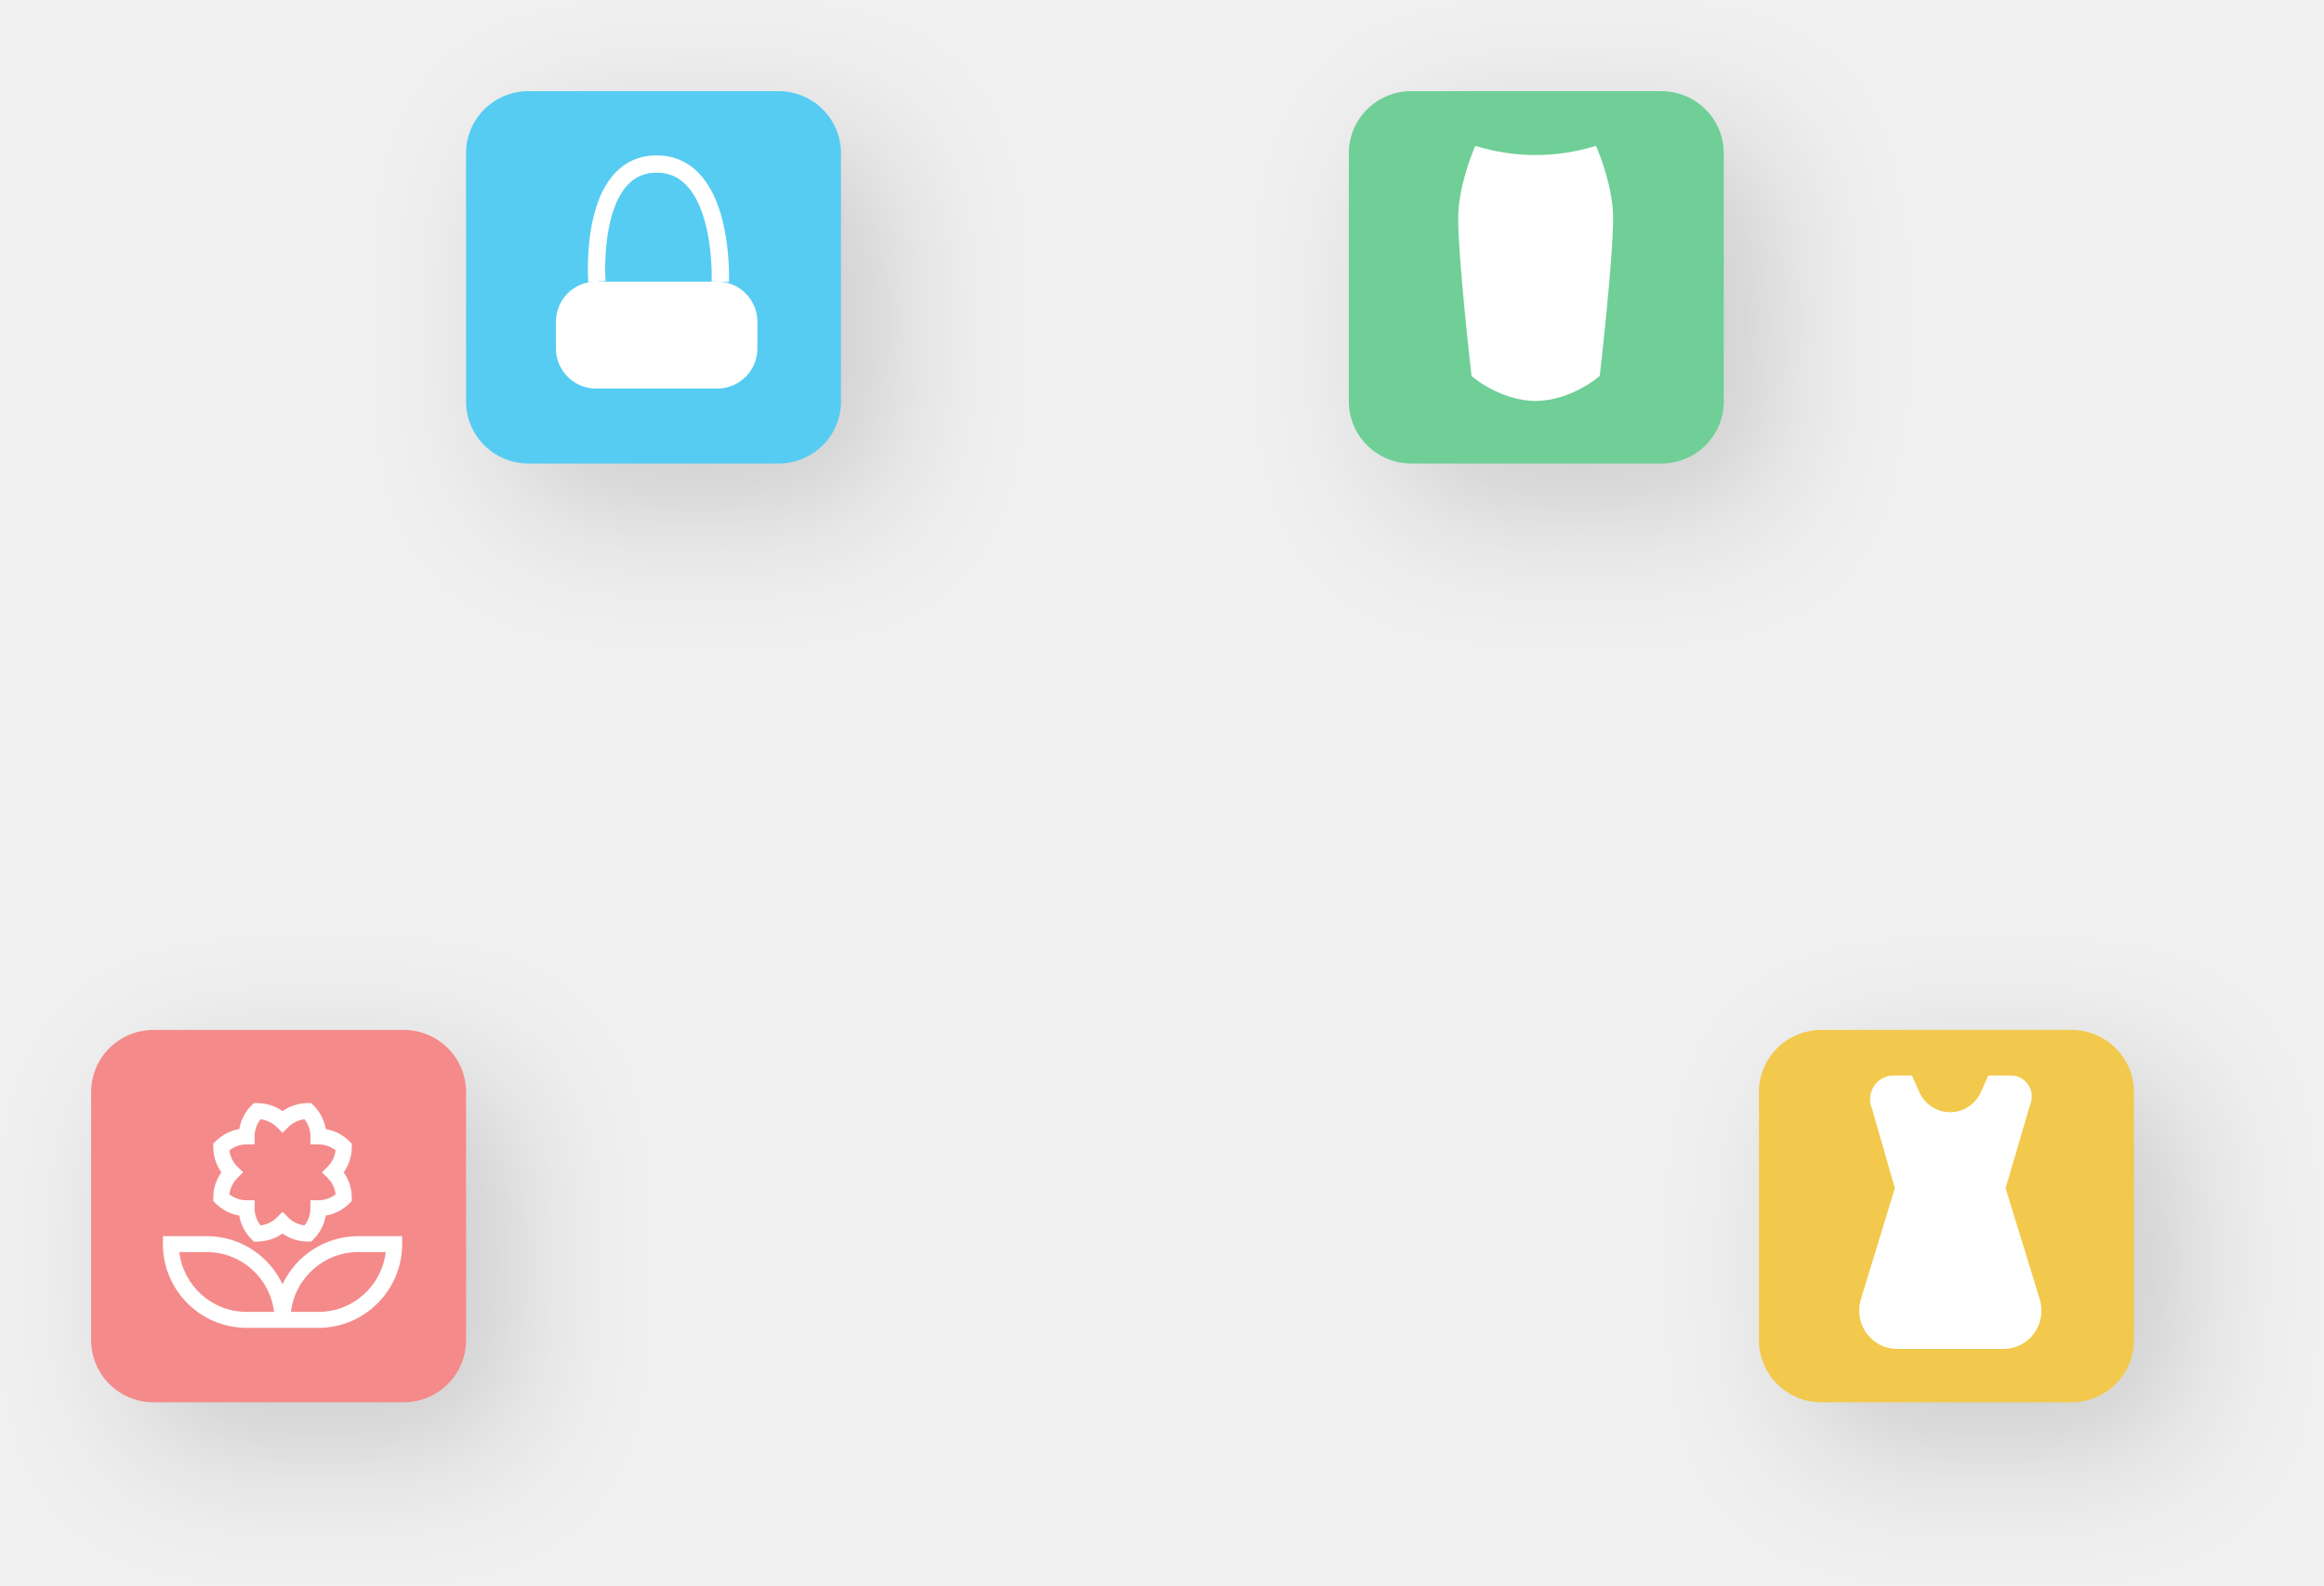
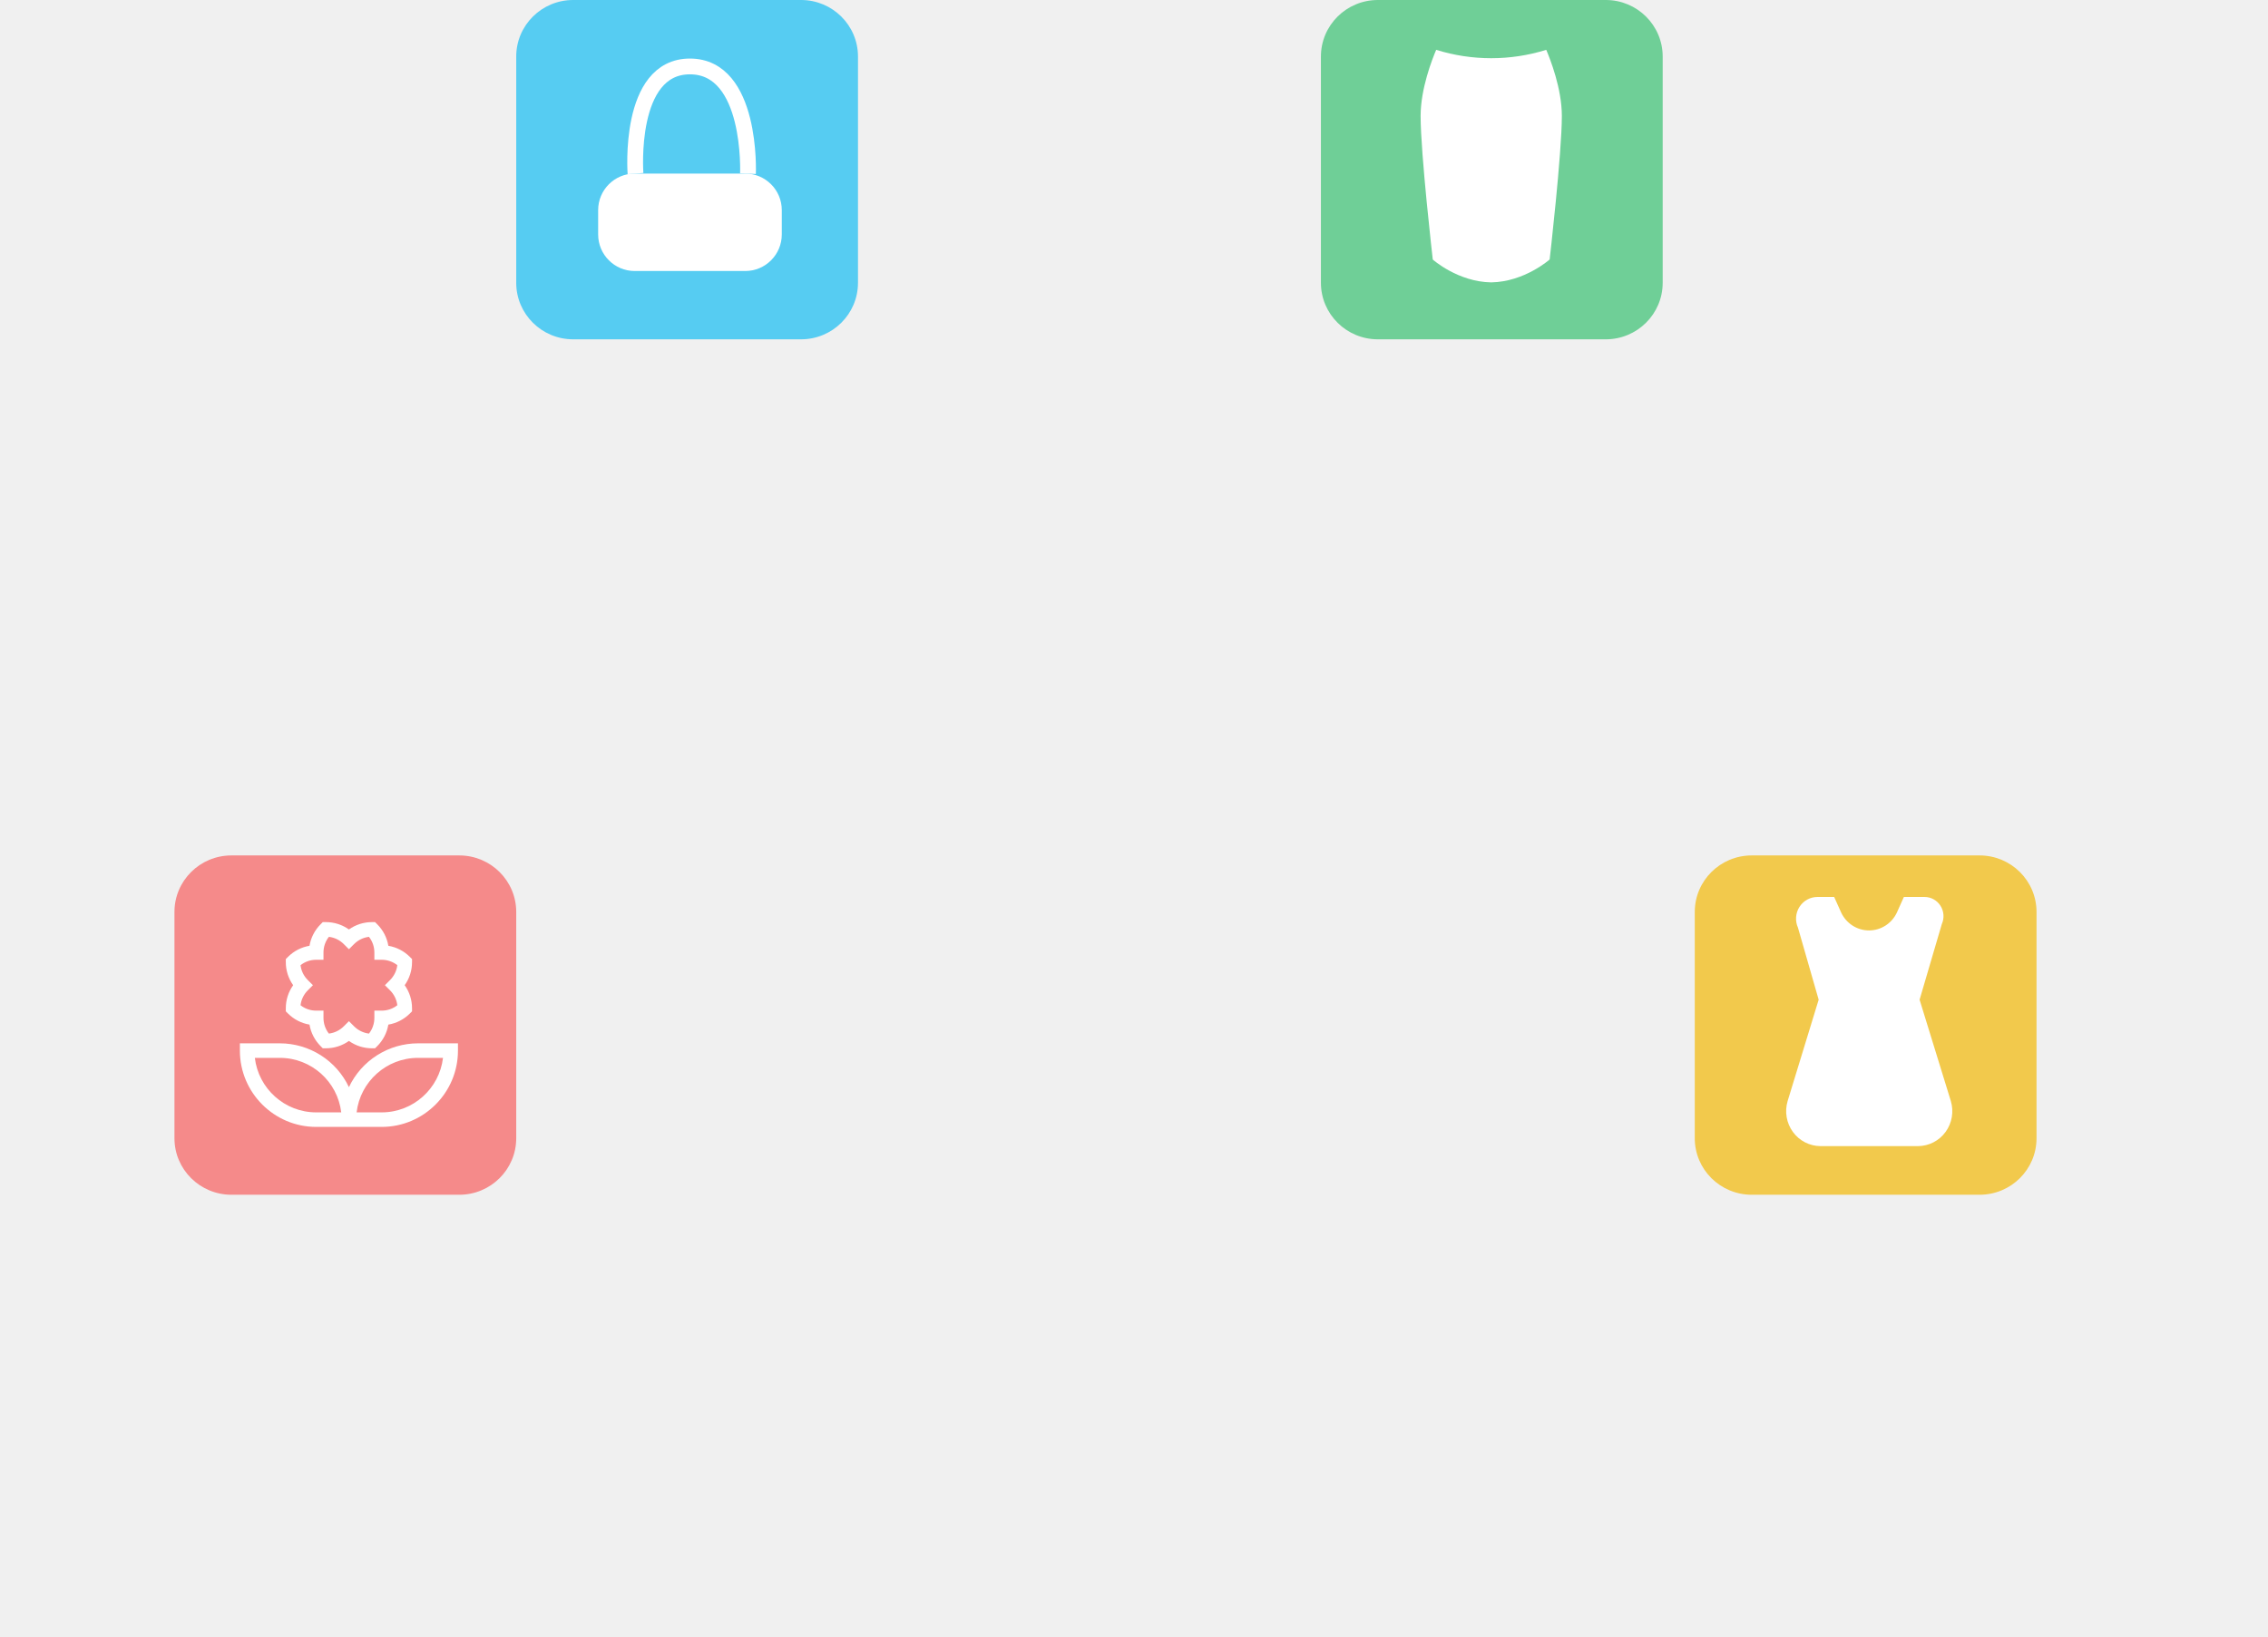
- <svg xmlns="http://www.w3.org/2000/svg" width="255" height="174" viewBox="0 0 255 174" fill="none">
-   <g filter="url(#filter0_d_1_212)">
-     <path d="M85.422 10H57.992C54.207 10 51.138 13.047 51.138 16.807V44.049C51.138 47.809 54.207 50.856 57.992 50.856H85.422C89.208 50.856 92.276 47.809 92.276 44.049V16.807C92.276 13.047 89.208 10 85.422 10Z" fill="#56CCF2" />
+ <svg xmlns="http://www.w3.org/2000/svg" width="100%" height="100%" viewBox="0 0 273 197" version="1.1" xml:space="preserve" style="fill-rule:evenodd;clip-rule:evenodd;">
+   <g transform="matrix(1,0,0,1,11,-10)">
+     <path d="M85.423,10L57.992,10C54.207,10 51.138,13.048 51.138,16.807L51.138,44.049C51.138,47.809 54.207,50.856 57.992,50.856L85.423,50.856C89.208,50.856 92.276,47.809 92.276,44.049L92.276,16.807C92.276,13.048 89.208,10 85.423,10Z" style="fill:rgb(86,204,242);fill-rule:nonzero;" />
  </g>
-   <rect x="61" y="30.898" width="22.104" height="11.734" rx="4.4" fill="white" />
-   <path d="M65.496 30.898C65.496 30.898 64.518 18 72.048 18C79.578 18 79.035 30.91 79.035 30.91" stroke="white" stroke-width="1.9" />
-   <g filter="url(#filter1_d_1_212)">
-     <path d="M227.284 113H199.854C196.069 113 193 116.048 193 119.807V147.049C193 150.809 196.069 153.856 199.854 153.856H227.284C231.07 153.856 234.138 150.809 234.138 147.049V119.807C234.138 116.048 231.07 113 227.284 113Z" fill="#F2C94C" />
+   <g transform="matrix(1,0,0,1,11,-10)">
+     <path d="M83.104,35.298C83.104,32.869 81.133,30.898 78.704,30.898L65.4,30.898C62.972,30.898 61,32.869 61,35.298L61,38.232C61,40.66 62.972,42.632 65.4,42.632L78.704,42.632C81.133,42.632 83.104,40.66 83.104,38.232L83.104,35.298Z" style="fill:white;" />
  </g>
-   <path d="M220.062 130.37L222.734 121.273C223.056 120.558 222.997 119.725 222.578 119.063C222.158 118.401 221.436 118.001 220.66 118H218.17L217.34 119.851C216.732 121.18 215.419 122.03 213.975 122.03C212.531 122.03 211.218 121.18 210.61 119.851L209.78 118H207.768C206.891 118 206.074 118.452 205.599 119.2C205.125 119.948 205.059 120.89 205.423 121.698L207.913 130.37L204.178 142.572C203.799 143.843 204.033 145.221 204.81 146.289C205.586 147.358 206.815 147.992 208.124 148H219.88C221.188 147.991 222.416 147.356 223.192 146.288C223.968 145.219 224.201 143.842 223.822 142.572L220.062 130.37Z" fill="white" />
-   <g filter="url(#filter2_d_1_212)">
-     <path d="M44.284 113H16.854C13.069 113 10 116.048 10 119.807V147.049C10 150.809 13.069 153.856 16.854 153.856H44.284C48.07 153.856 51.138 150.809 51.138 147.049V119.807C51.138 116.048 48.07 113 44.284 113Z" fill="#F58A8A" />
+   <g transform="matrix(1,0,0,1,11,-10)">
+     <path d="M65.496,30.898C65.496,30.898 64.518,18 72.048,18C79.578,18 79.035,30.91 79.035,30.91" style="fill:none;fill-rule:nonzero;stroke:white;stroke-width:1.9px;" />
  </g>
-   <path d="M39.312 135.625C37.569 135.627 35.862 136.124 34.391 137.058C32.919 137.992 31.743 139.325 31 140.902C30.257 139.325 29.081 137.992 27.609 137.058C26.138 136.124 24.431 135.627 22.688 135.625H17.875V136.5C17.875 141.566 21.997 145.688 27.062 145.688H34.938C40.004 145.688 44.125 141.566 44.125 136.5V135.625H39.312ZM27.062 143.938C23.257 143.938 20.11 141.065 19.676 137.375H22.688C26.493 137.375 29.64 140.247 30.074 143.938H27.062ZM34.938 143.938H31.926C32.36 140.247 35.507 137.375 39.312 137.375H42.324C41.89 141.065 38.743 143.938 34.938 143.938Z" fill="white" />
-   <path d="M26.255 133.37C26.42 134.354 26.89 135.262 27.597 135.966L27.853 136.222H28.216C29.214 136.225 30.187 135.915 31 135.336C31.813 135.915 32.786 136.225 33.784 136.222H34.147L34.403 135.966C35.111 135.262 35.58 134.355 35.745 133.371C36.729 133.205 37.637 132.736 38.34 132.028L38.597 131.772V131.41C38.6 130.412 38.29 129.438 37.711 128.625C38.29 127.812 38.6 126.839 38.597 125.841V125.478L38.341 125.222C37.637 124.515 36.73 124.045 35.746 123.88C35.58 122.896 35.111 121.988 34.403 121.285L34.147 121.028H33.785C32.787 121.025 31.813 121.335 31 121.914C30.187 121.335 29.214 121.025 28.216 121.028H27.853L27.597 121.284C26.89 121.988 26.42 122.895 26.255 123.879C25.271 124.045 24.363 124.514 23.66 125.222L23.403 125.478V125.841C23.4 126.838 23.71 127.812 24.289 128.625C23.71 129.438 23.4 130.411 23.403 131.409V131.772L23.659 132.028C24.363 132.736 25.27 133.205 26.255 133.37V133.37ZM26.05 128.006C25.565 127.524 25.257 126.892 25.175 126.213C25.713 125.79 26.378 125.561 27.062 125.563H27.938V124.688C27.936 124.003 28.165 123.338 28.587 122.801C29.267 122.882 29.899 123.19 30.381 123.676L31 124.294L31.619 123.675C32.101 123.19 32.733 122.882 33.412 122.8C33.836 123.338 34.065 124.003 34.062 124.688V125.563H34.938C35.622 125.561 36.287 125.79 36.825 126.212C36.743 126.892 36.435 127.524 35.95 128.006L35.331 128.625L35.95 129.244C36.435 129.726 36.744 130.358 36.825 131.038C36.287 131.461 35.622 131.69 34.938 131.688H34.062V132.563C34.065 133.247 33.836 133.912 33.413 134.45C32.733 134.368 32.101 134.06 31.619 133.575L31 132.956L30.381 133.575C29.899 134.06 29.267 134.368 28.587 134.45C28.165 133.912 27.936 133.247 27.938 132.563V131.688H27.062C26.378 131.69 25.713 131.461 25.175 131.038C25.257 130.358 25.565 129.726 26.05 129.244L26.669 128.625L26.05 128.006Z" fill="white" />
-   <g filter="url(#filter3_d_1_212)">
-     <path d="M182.284 10H154.854C151.069 10 148 13.047 148 16.807V44.049C148 47.809 151.069 50.856 154.854 50.856H182.284C186.07 50.856 189.138 47.809 189.138 44.049V16.807C189.138 13.047 186.07 10 182.284 10Z" fill="#6FCF97" />
+   <g transform="matrix(1,0,0,1,11,-10)">
+     <path d="M227.284,113L199.854,113C196.069,113 193,116.048 193,119.807L193,147.049C193,150.809 196.069,153.856 199.854,153.856L227.284,153.856C231.07,153.856 234.138,150.809 234.138,147.049L234.138,119.807C234.138,116.048 231.07,113 227.284,113Z" style="fill:rgb(242,201,76);fill-rule:nonzero;" />
  </g>
-   <path d="M175.122 16C170.808 17.346 166.188 17.346 161.874 16C161.395 17.125 160 20.662 160 23.971C160 28.522 161.464 41.251 161.464 41.251C161.464 41.251 164.476 43.939 168.5 44C172.52 43.931 175.532 41.243 175.532 41.243C175.532 41.243 177 28.506 177 23.964C177 20.662 175.601 17.125 175.122 16Z" fill="white" />
-   <defs>
-     <filter id="filter0_d_1_212" x="41.138" y="0" width="71.138" height="70.856" filterUnits="userSpaceOnUse" color-interpolation-filters="sRGB">
-       <feFlood flood-opacity="0" result="BackgroundImageFix" />
-       <feColorMatrix in="SourceAlpha" type="matrix" values="0 0 0 0 0 0 0 0 0 0 0 0 0 0 0 0 0 0 127 0" result="hardAlpha" />
-       <feOffset dx="5" dy="5" />
-       <feGaussianBlur stdDeviation="7.5" />
-       <feColorMatrix type="matrix" values="0 0 0 0 0 0 0 0 0 0 0 0 0 0 0 0 0 0 0.15 0" />
-       <feBlend mode="normal" in2="BackgroundImageFix" result="effect1_dropShadow_1_212" />
-       <feBlend mode="normal" in="SourceGraphic" in2="effect1_dropShadow_1_212" result="shape" />
-     </filter>
-     <filter id="filter1_d_1_212" x="183" y="103" width="71.138" height="70.856" filterUnits="userSpaceOnUse" color-interpolation-filters="sRGB">
-       <feFlood flood-opacity="0" result="BackgroundImageFix" />
-       <feColorMatrix in="SourceAlpha" type="matrix" values="0 0 0 0 0 0 0 0 0 0 0 0 0 0 0 0 0 0 127 0" result="hardAlpha" />
-       <feOffset dx="5" dy="5" />
-       <feGaussianBlur stdDeviation="7.5" />
-       <feColorMatrix type="matrix" values="0 0 0 0 0 0 0 0 0 0 0 0 0 0 0 0 0 0 0.15 0" />
-       <feBlend mode="normal" in2="BackgroundImageFix" result="effect1_dropShadow_1_212" />
-       <feBlend mode="normal" in="SourceGraphic" in2="effect1_dropShadow_1_212" result="shape" />
-     </filter>
-     <filter id="filter2_d_1_212" x="0" y="103" width="71.138" height="70.856" filterUnits="userSpaceOnUse" color-interpolation-filters="sRGB">
-       <feFlood flood-opacity="0" result="BackgroundImageFix" />
-       <feColorMatrix in="SourceAlpha" type="matrix" values="0 0 0 0 0 0 0 0 0 0 0 0 0 0 0 0 0 0 127 0" result="hardAlpha" />
-       <feOffset dx="5" dy="5" />
-       <feGaussianBlur stdDeviation="7.5" />
-       <feColorMatrix type="matrix" values="0 0 0 0 0 0 0 0 0 0 0 0 0 0 0 0 0 0 0.15 0" />
-       <feBlend mode="normal" in2="BackgroundImageFix" result="effect1_dropShadow_1_212" />
-       <feBlend mode="normal" in="SourceGraphic" in2="effect1_dropShadow_1_212" result="shape" />
-     </filter>
-     <filter id="filter3_d_1_212" x="138" y="0" width="71.138" height="70.856" filterUnits="userSpaceOnUse" color-interpolation-filters="sRGB">
-       <feFlood flood-opacity="0" result="BackgroundImageFix" />
-       <feColorMatrix in="SourceAlpha" type="matrix" values="0 0 0 0 0 0 0 0 0 0 0 0 0 0 0 0 0 0 127 0" result="hardAlpha" />
-       <feOffset dx="5" dy="5" />
-       <feGaussianBlur stdDeviation="7.5" />
-       <feColorMatrix type="matrix" values="0 0 0 0 0 0 0 0 0 0 0 0 0 0 0 0 0 0 0.15 0" />
-       <feBlend mode="normal" in2="BackgroundImageFix" result="effect1_dropShadow_1_212" />
-       <feBlend mode="normal" in="SourceGraphic" in2="effect1_dropShadow_1_212" result="shape" />
-     </filter>
-   </defs>
+   <g transform="matrix(1,0,0,1,11,-10)">
+     <path d="M220.062,130.37L222.734,121.273C223.056,120.558 222.997,119.725 222.578,119.063C222.158,118.401 221.436,118.001 220.66,118L218.17,118L217.34,119.851C216.732,121.18 215.419,122.03 213.975,122.03C212.531,122.03 211.218,121.18 210.61,119.851L209.78,118L207.768,118C206.891,118 206.074,118.452 205.599,119.2C205.125,119.948 205.059,120.89 205.423,121.698L207.913,130.37L204.178,142.572C203.799,143.843 204.033,145.221 204.81,146.289C205.586,147.358 206.815,147.992 208.124,148L219.88,148C221.188,147.991 222.416,147.356 223.192,146.288C223.968,145.219 224.201,143.842 223.822,142.572L220.062,130.37Z" style="fill:white;fill-rule:nonzero;" />
+   </g>
+   <g transform="matrix(1,0,0,1,11,-10)">
+     <path d="M44.284,113L16.854,113C13.069,113 10,116.048 10,119.807L10,147.049C10,150.809 13.069,153.856 16.854,153.856L44.284,153.856C48.07,153.856 51.138,150.809 51.138,147.049L51.138,119.807C51.138,116.048 48.07,113 44.284,113Z" style="fill:rgb(245,138,138);fill-rule:nonzero;" />
+   </g>
+   <g transform="matrix(1,0,0,1,11,-10)">
+     <path d="M39.313,135.625C37.569,135.627 35.862,136.124 34.391,137.058C32.919,137.992 31.743,139.325 31,140.902C30.257,139.325 29.081,137.992 27.609,137.058C26.138,136.124 24.431,135.627 22.688,135.625L17.875,135.625L17.875,136.5C17.875,141.566 21.997,145.688 27.063,145.688L34.938,145.688C40.004,145.688 44.125,141.566 44.125,136.5L44.125,135.625L39.313,135.625ZM27.063,143.938C23.257,143.938 20.11,141.065 19.676,137.375L22.688,137.375C26.493,137.375 29.64,140.247 30.074,143.938L27.063,143.938ZM34.938,143.938L31.926,143.938C32.36,140.247 35.507,137.375 39.313,137.375L42.324,137.375C41.89,141.065 38.743,143.938 34.938,143.938Z" style="fill:white;fill-rule:nonzero;" />
+   </g>
+   <g transform="matrix(1,0,0,1,11,-10)">
+     <path d="M26.255,133.37C26.42,134.354 26.89,135.262 27.597,135.966L27.853,136.222L28.216,136.222C29.214,136.225 30.187,135.915 31,135.336C31.813,135.915 32.786,136.225 33.784,136.222L34.147,136.222L34.403,135.966C35.111,135.262 35.58,134.355 35.745,133.371C36.729,133.205 37.637,132.736 38.341,132.028L38.597,131.772L38.597,131.41C38.6,130.412 38.29,129.438 37.711,128.625C38.29,127.812 38.6,126.839 38.597,125.841L38.597,125.478L38.341,125.222C37.637,124.515 36.73,124.045 35.746,123.88C35.58,122.896 35.111,121.988 34.403,121.285L34.147,121.028L33.785,121.028C32.787,121.025 31.813,121.335 31,121.914C30.187,121.335 29.214,121.025 28.216,121.028L27.853,121.028L27.597,121.284C26.89,121.988 26.42,122.895 26.255,123.879C25.271,124.045 24.363,124.514 23.66,125.222L23.403,125.478L23.403,125.841C23.4,126.838 23.71,127.812 24.289,128.625C23.71,129.438 23.4,130.411 23.403,131.409L23.403,131.772L23.659,132.028C24.363,132.736 25.27,133.205 26.255,133.37ZM26.05,128.006C25.565,127.524 25.257,126.892 25.175,126.213C25.713,125.79 26.378,125.561 27.063,125.563L27.938,125.563L27.938,124.688C27.936,124.003 28.165,123.338 28.587,122.801C29.267,122.882 29.899,123.19 30.381,123.676L31,124.294L31.619,123.675C32.101,123.19 32.733,122.882 33.412,122.8C33.836,123.338 34.065,124.003 34.063,124.688L34.063,125.563L34.938,125.563C35.622,125.561 36.287,125.79 36.825,126.212C36.743,126.892 36.435,127.524 35.95,128.006L35.331,128.625L35.95,129.244C36.435,129.726 36.744,130.358 36.825,131.038C36.287,131.461 35.622,131.69 34.938,131.688L34.063,131.688L34.063,132.563C34.065,133.247 33.836,133.912 33.413,134.45C32.733,134.368 32.101,134.06 31.619,133.575L31,132.956L30.381,133.575C29.899,134.06 29.267,134.368 28.587,134.45C28.165,133.912 27.936,133.247 27.938,132.563L27.938,131.688L27.063,131.688C26.378,131.69 25.713,131.461 25.176,131.038C25.257,130.358 25.565,129.726 26.051,129.244L26.669,128.625L26.05,128.006Z" style="fill:white;fill-rule:nonzero;" />
+   </g>
+   <g transform="matrix(1,0,0,1,11,-10)">
+     <path d="M182.284,10L154.854,10C151.069,10 148,13.048 148,16.807L148,44.049C148,47.809 151.069,50.856 154.854,50.856L182.284,50.856C186.07,50.856 189.138,47.809 189.138,44.049L189.138,16.807C189.138,13.048 186.07,10 182.284,10Z" style="fill:rgb(111,207,151);fill-rule:nonzero;" />
+   </g>
+   <g transform="matrix(1,0,0,1,11,-10)">
+     <path d="M175.122,16C170.808,17.346 166.188,17.346 161.874,16C161.395,17.125 160,20.662 160,23.972C160,28.522 161.464,41.251 161.464,41.251C161.464,41.251 164.476,43.939 168.5,44C172.52,43.931 175.532,41.243 175.532,41.243C175.532,41.243 177,28.506 177,23.964C177,20.662 175.601,17.125 175.122,16Z" style="fill:white;fill-rule:nonzero;" />
+   </g>
</svg>
